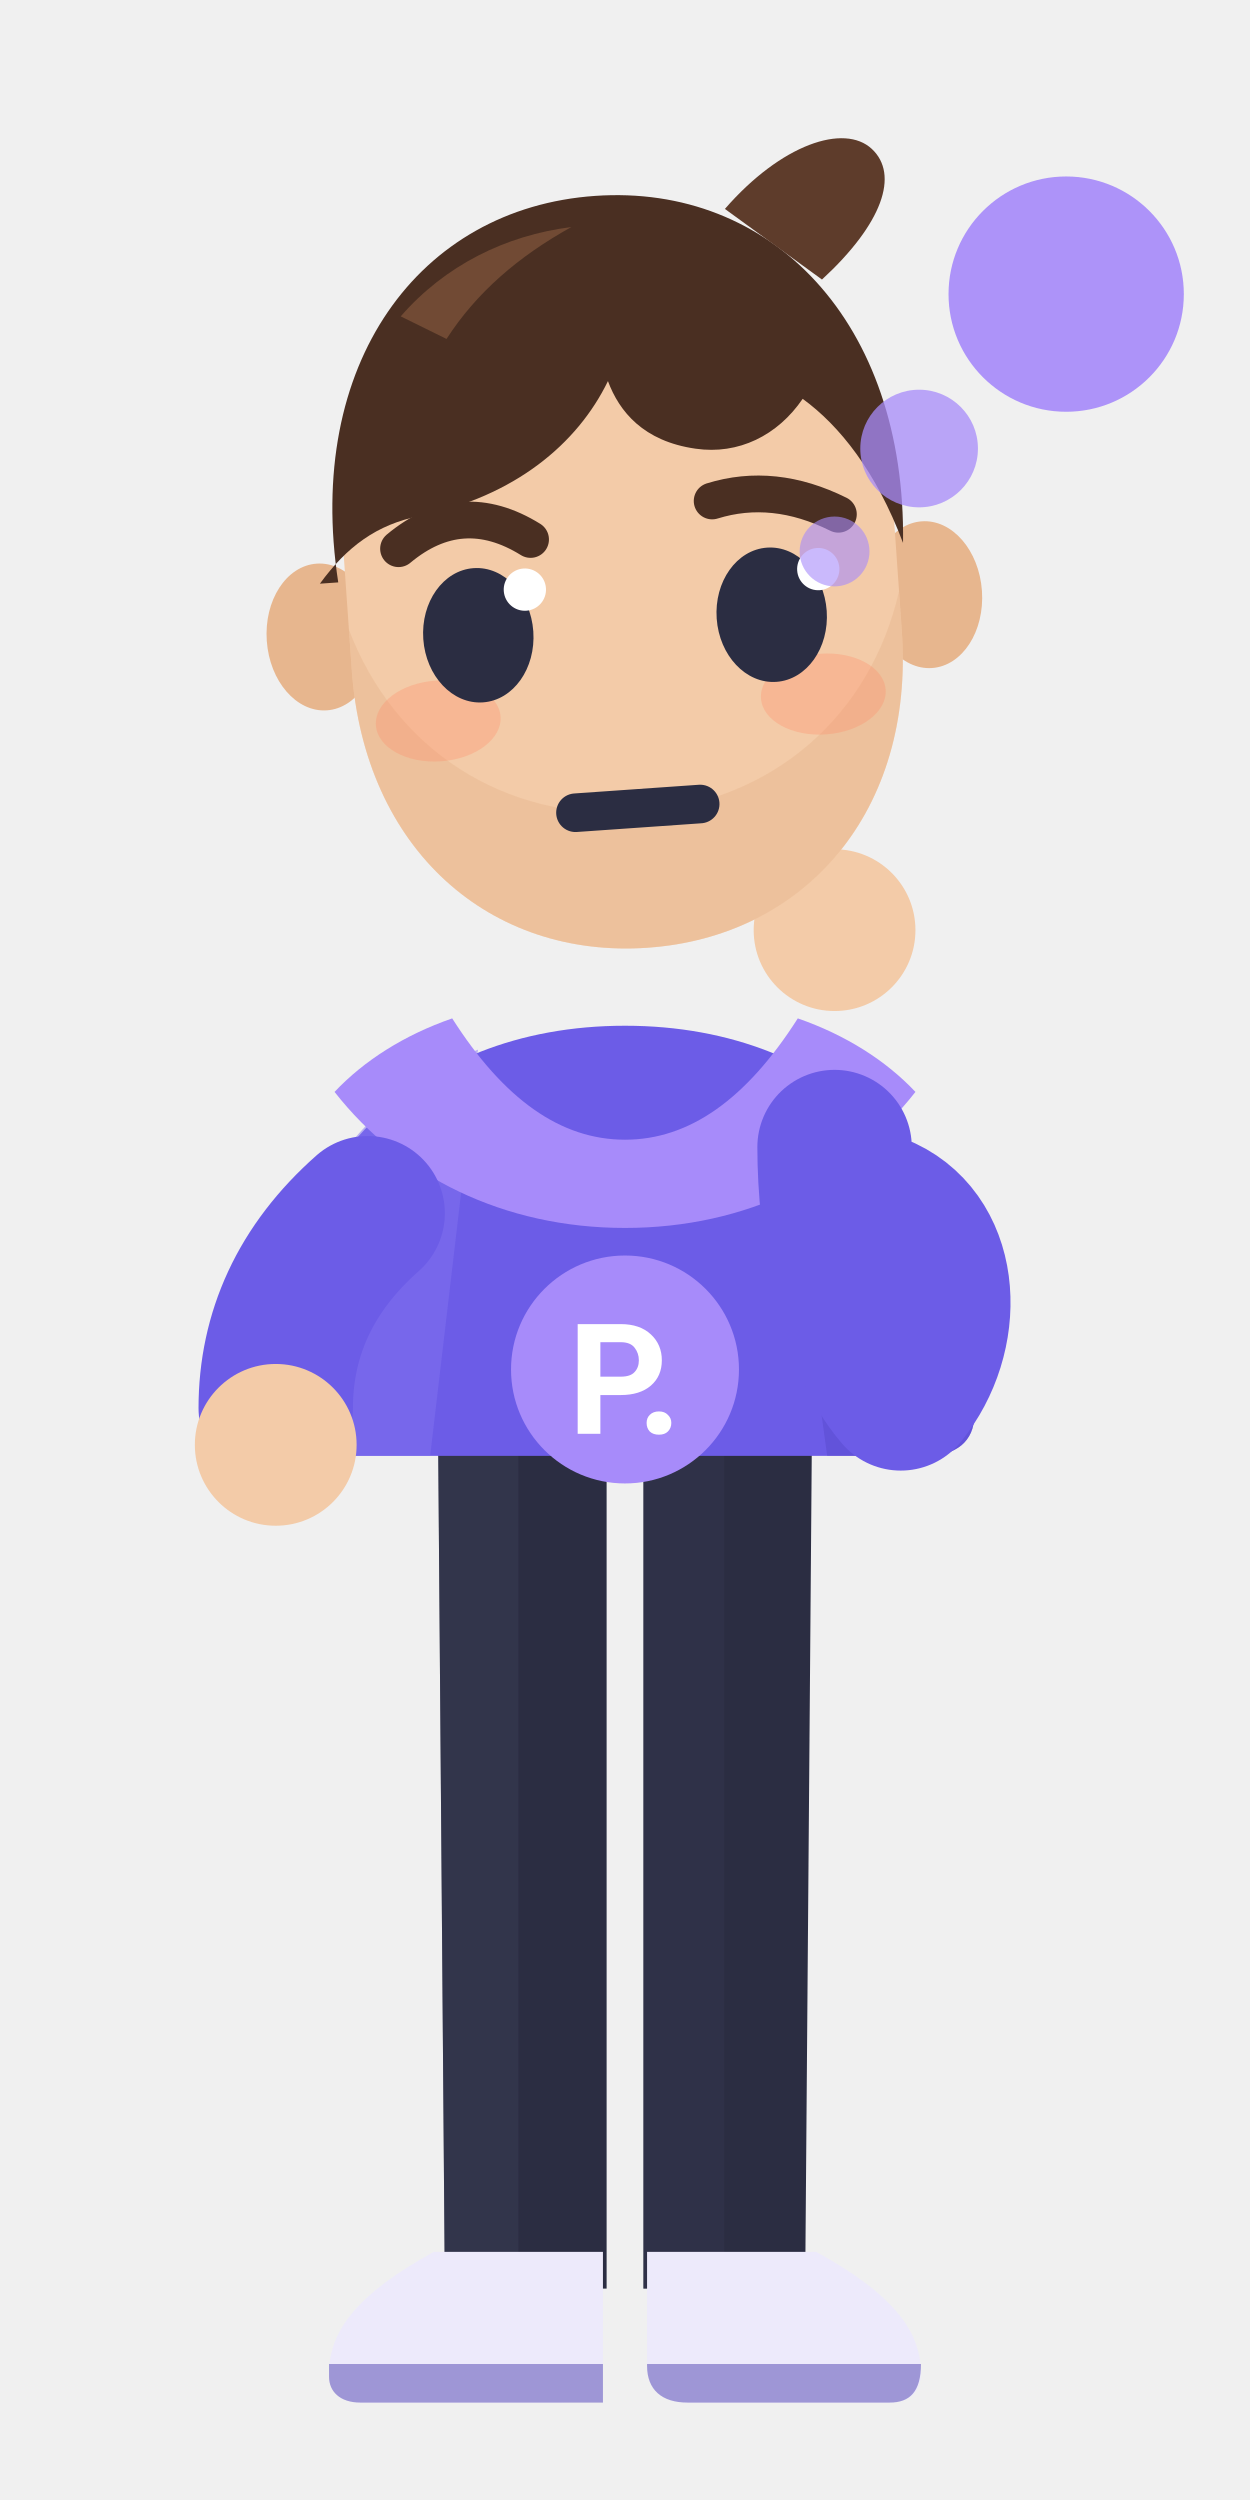
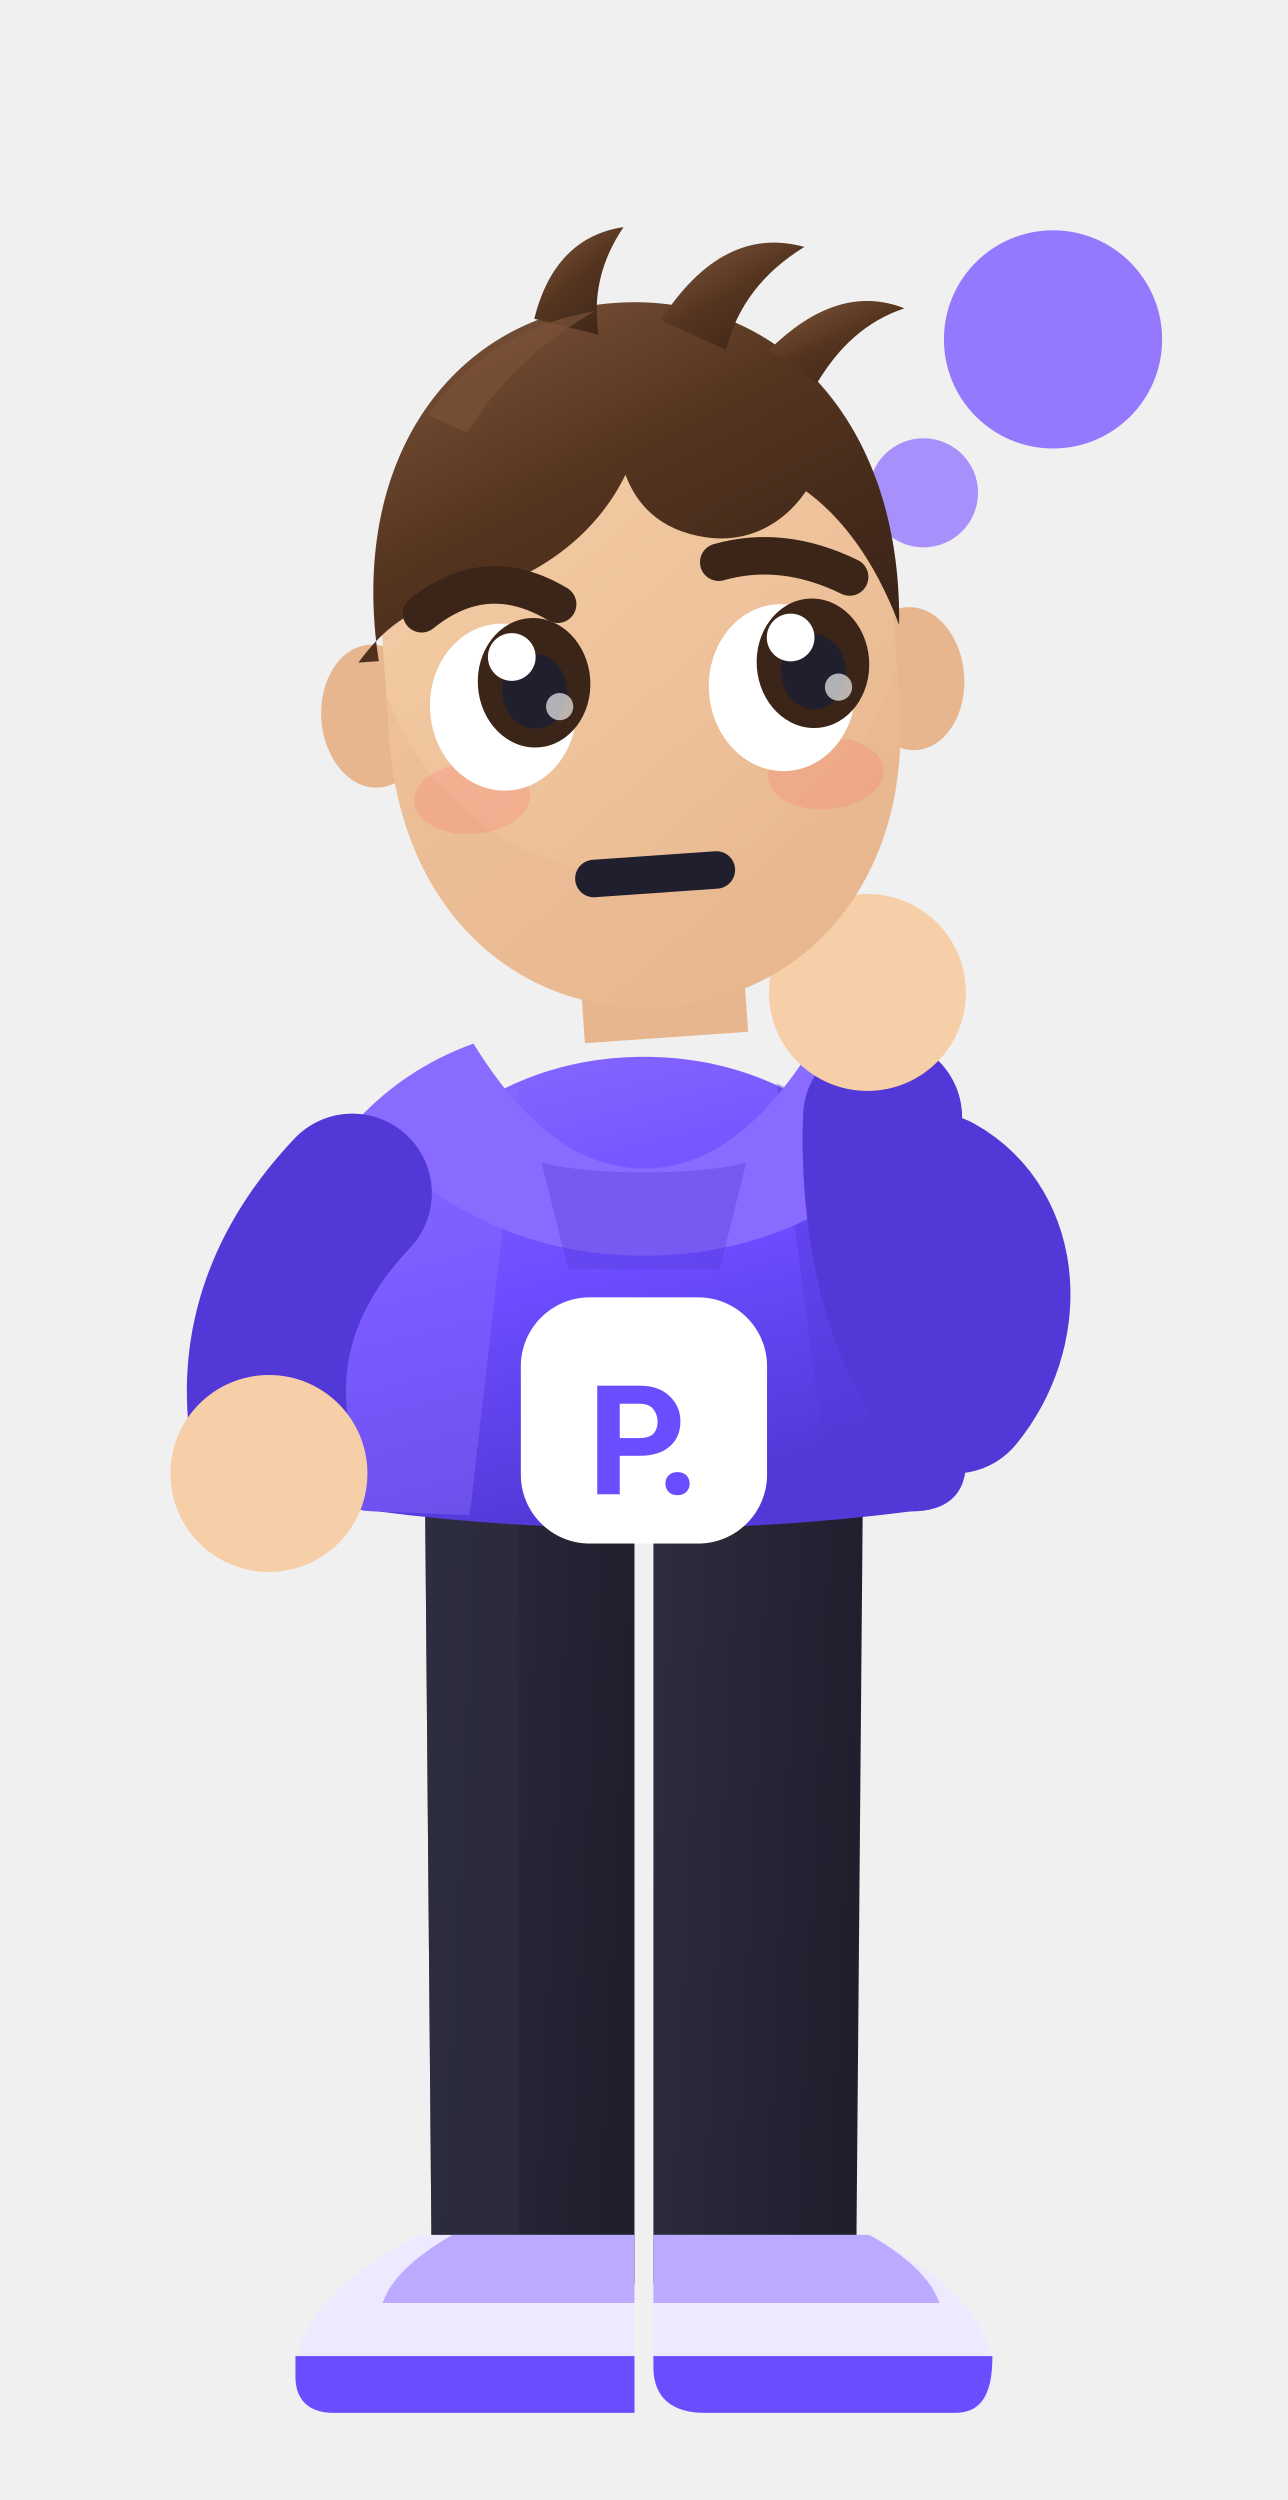
- <svg xmlns="http://www.w3.org/2000/svg" viewBox="16 0 68 136" width="68" height="136">
+ <svg xmlns="http://www.w3.org/2000/svg" viewBox="16 0 68 132" width="68" height="132">
+   <defs>
+     <linearGradient id="hoodie" x1="0" y1="0" x2=".35" y2="1">
+       <stop offset="0" stop-color="#8A6BFF" />
+       <stop offset=".55" stop-color="#6C4CFF" />
+       <stop offset="1" stop-color="#5238D6" />
+     </linearGradient>
+     <linearGradient id="skin" x1=".25" y1="0" x2=".8" y2="1">
+       <stop offset="0" stop-color="#F6CFA8" />
+       <stop offset="1" stop-color="#E7B68E" />
+     </linearGradient>
+     <linearGradient id="hair" x1=".2" y1="0" x2=".9" y2="1">
+       <stop offset="0" stop-color="#7A5138" />
+       <stop offset=".45" stop-color="#54341F" />
+       <stop offset="1" stop-color="#3B2418" />
+     </linearGradient>
+     <linearGradient id="legs" x1="0" y1="0" x2="1" y2=".2">
+       <stop offset="0" stop-color="#2D2D3F" />
+       <stop offset="1" stop-color="#1F1F2E" />
+     </linearGradient>
+   </defs>
  <g>
-     <path d="M39.8 74h9.2v50.5h-8.8Z" fill="#2B2D42" />
-     <path d="M51 74h9.2l-.4 50.5h-8.8Z" fill="#2B2D42" />
-     <path d="M39.8 74h4.4v50.5h-4Z" fill="#3A3D57" opacity=".45" />
-     <path d="M51 74h4.4v50.5H51Z" fill="#3A3D57" opacity=".28" />
-     <path d="M39.6 122.5h9.2v6.2c0 1.3-.8 2-2.2 2H35.6c-1.1 0-1.7-.6-1.7-1.6 0-2.4 1.7-4.4 5.7-6.6Z" fill="#EDEAFB" />
-     <path d="M51.2 122.5h9.2c4 2.2 5.7 4.2 5.7 6.6 0 1-.6 1.6-1.7 1.6H53.4c-1.4 0-2.2-.7-2.2-2Z" fill="#EDEAFB" />
-     <path d="M33.9 128.6h14.9v2.1H35.6c-1.1 0-1.7-.6-1.7-1.4Zm17.3 0h14.9c0 1.5-.6 2.1-1.7 2.1H53.4c-1.4 0-2.2-.7-2.2-2Z" fill="#9E96D6" />
-     <path d="M31 74.4c0-10.6 7.4-18.6 19-18.6s19 8 19 18.6v2.6c0 1.4-1 2.2-2.6 2.2H33.6c-1.6 0-2.6-.8-2.6-2.2Z" fill="#6C5CE7" />
-     <path d="M33.6 79.2c-1.6 0-2.6-.8-2.6-2.2v-2.6c0-8 4.2-14.6 11-17.3l-2.6 22.1Z" fill="#8172F0" opacity=".5" />
-     <path d="M58 57.4l3 21.8h5.4c1.6 0 2.6-.8 2.6-2.2v-2.6c0-8.4-4.6-15.2-11-17Z" fill="#5646C9" opacity=".45" />
-     <path d="M40.6 55.4c2.8 4.4 5.9 6.6 9.4 6.6s6.6-2.2 9.4-6.6c2.6.9 4.8 2.3 6.4 4-3.6 4.6-9.2 7.4-15.8 7.4s-12.2-2.8-15.8-7.4c1.6-1.7 3.8-3.1 6.4-4Z" fill="#A78BFA" />
-     <circle cx="50" cy="74.5" r="6.2" fill="#A78BFA" />
-     <text x="50" y="78" font-family="system-ui,-apple-system,Segoe UI,Roboto,sans-serif" font-size="8.4" font-weight="700" fill="#FFFFFF" text-anchor="middle">P.</text>
-     <path d="M36 66c-3.4 3-5 6.6-5 10.6" stroke="#6C5CE7" stroke-width="8.4" fill="none" stroke-linecap="round" />
-     <circle cx="31" cy="78.6" r="4.4" fill="#F3CBA8" />
-     <path d="M64 66c3.4 1.6 3.6 6.6 1 9.8M65 75.8c-2.6-3-3.6-9-3.6-13.4" stroke="#6C5CE7" stroke-width="8.4" fill="none" stroke-linecap="round" />
-     <circle cx="61.4" cy="50.6" r="4.4" fill="#F3CBA8" />
+     <path d="M38.4 74h11.1v46.6h-10.7Z" fill="url(#legs)" />
+     <path d="M50.5 74h11.1l-.4 46.6h-10.7Z" fill="url(#legs)" />
+     <path d="M38.4 74h5v46.6h-4.6Z" fill="#2D2D3F" opacity=".55" />
+     <path d="M38.1 118h11.4v7c0 1.6-1 2.4-2.7 2.4H33.6c-1.3 0-2-.7-2-1.9 0-2.9 2.2-5.2 6.5-7.5Z" fill="#EDE9FF" />
+     <path d="M50.5 118h11.4c4.3 2.3 6.5 4.6 6.5 7.5 0 1.2-.7 1.9-2 1.9H53.2c-1.7 0-2.7-.8-2.7-2.4Z" fill="#EDE9FF" />
+     <path d="M38.1 118h11.4v3.6H36.2c.4-1.2 1.6-2.4 3.7-3.6Zm12.4 0h11.4c2.1 1.2 3.3 2.4 3.7 3.6H50.5Z" fill="#8A6BFF" opacity=".5" />
+     <path d="M31.6 124.4h17.9v3H33.6c-1.3 0-2-.7-2-1.9Zm18.9 0h17.9c0 2.2-.7 3-2 3H53.2c-1.7 0-2.7-.8-2.7-2.4Z" fill="#6C4CFF" />
+     <path d="M33 74.8c0-10.6 6.8-19 17-19s17 8.4 17 19v2.4c0 1.7-1 2.6-2.9 2.6-9.4 1.2-18.8 1.2-28.2 0-1.9 0-2.9-.9-2.9-2.6Z" fill="url(#hoodie)" />
+     <path d="M35.9 79.8c-1.9 0-2.9-.9-2.9-2.6v-2.4c0-8 4-14.6 10.4-17.4l-2.6 22.6Z" fill="#8A6BFF" opacity=".45" />
+     <path d="M57 57.2l2.9 22.6h4.2c1.9 0 2.9-.9 2.9-2.6v-2.4c0-8.4-4.2-15.2-10-17.6Z" fill="#5238D6" opacity=".4" />
+     <path d="M41 55.1c2.7 4.4 5.7 6.6 9 6.6s6.3-2.2 9-6.6c2.5.9 4.5 2.3 6.1 4-3.5 4.5-8.8 7.2-15.1 7.2s-11.6-2.7-15.1-7.2c1.6-1.7 3.6-3.1 6.1-4Z" fill="#8A6BFF" />
+     <path d="M44.6 61.4c1.7.4 3.5.5 5.4.5s3.7-.1 5.4-.5l-1.4 5.6h-8Z" fill="#5238D6" opacity=".35" />
+     <rect x="43.5" y="68.5" width="13" height="13" rx="3.64" fill="#FFFFFF" />
+     <text x="50" y="78.9" text-anchor="middle" font-family="system-ui,-apple-system,Segoe UI,Roboto,sans-serif" font-size="8.06" font-weight="700" fill="#6C4CFF">P.</text>
+     <path d="M34.6 63c-3.6 3.8-5 8-4.4 12.4" stroke="#5238D6" stroke-width="8.4" fill="none" stroke-linecap="round" />
+     <circle cx="30.2" cy="77.8" r="5.2" fill="#F6CFA8" />
+     <path d="M65.4 63c3.6 2 3.8 7.2 1 10.6M66.4 73.6c-3-3.4-4-9.8-3.8-14.6" stroke="#5238D6" stroke-width="8.4" fill="none" stroke-linecap="round" />
+     <circle cx="61.8" cy="52.4" r="5.2" fill="#F6CFA8" />
  </g>
-   <g id="head" transform="rotate(-4 50.0 34)">
-     <ellipse cx="33.5" cy="33.5" rx="3" ry="4" fill="#E7B68E" />
-     <ellipse cx="66.5" cy="33.5" rx="3" ry="4" fill="#E7B68E" />
-     <path d="M35.0 29c0-10.4 6.6-17.4 15-17.4s15 7 15 17.4v6.4c0 9.8-6.4 16.2-15 16.2s-15-6.4-15-16.2Z" fill="#F3CBA8" />
-     <path d="M50.0 51.6c-8.6 0-15-6.4-15-16.2v-2.2c2 6.6 7.6 11 15 11s13-4.4 15-11v2.2c0 9.8-6.4 16.2-15 16.2Z" fill="#E7B68E" opacity=".45" />
-     <path d="M34.6 30.6C33.6 18.6 40.4 10.6 50 10.6s16.4 8 15.4 20c-1.2-4-3-6.6-4.9-8.2-1.5 1.9-3.7 2.8-6 2.3-2.8-.6-4-2.3-4.5-4-1.9 3.3-5.5 5.9-10.7 6.6-2.4.3-4.1 1.4-5.7 3.3Z" fill="#4A2F22" />
-     <path d="M57.0 11.8c3.3-3.3 6.8-4.2 8.2-2.7 1.4 1.5.3 4.1-3.2 6.9Z" fill="#5E3C2B" />
-     <path d="M39.0 16.4c2.6-2.6 6-4 9.6-4.2-3 1.4-5.4 3.2-7.2 5.6Z" fill="#7A5138" opacity=".8" />
-     <ellipse cx="39.5" cy="38.5" rx="3.4" ry="2.2" fill="#FF8A65" opacity=".3" />
-     <ellipse cx="60.5" cy="38.5" rx="3.4" ry="2.2" fill="#FF8A65" opacity=".3" />
-     <path d="M38 29q3.6-2.6 7.2 0M55.2 27.6q3.4-.8 6.8 1.2" stroke="#4A2F22" stroke-width="2" fill="none" stroke-linecap="round" />
-     <ellipse cx="42.0" cy="34" rx="3.0" ry="3.66" fill="#2B2D42" />
-     <circle cx="44.7" cy="31.7" r="1.15" fill="#FFFFFF" />
-     <ellipse cx="58.0" cy="34" rx="3.0" ry="3.66" fill="#2B2D42" />
-     <circle cx="60.7" cy="31.7" r="1.15" fill="#FFFFFF" />
-     <path d="M46.6 44h6.8" stroke="#2B2D42" stroke-width="2.1" stroke-linecap="round" />
-   </g>
-   <g fill="#A78BFA">
-     <circle cx="74" cy="16" r="6.4" opacity=".92" />
-     <circle cx="66" cy="24.4" r="3.2" opacity=".75" />
-     <circle cx="61.4" cy="30" r="1.9" opacity=".6" />
+   <g transform="translate(50 53.2) scale(0.9) translate(-50 -53.2)">
+     <g fill="#8A6BFF">
+       <circle cx="74" cy="14" r="6.4" opacity=".9" />
+       <circle cx="66.4" cy="23" r="3.2" opacity=".72" />
+       <circle cx="62" cy="29.4" r="1.9" opacity=".55" />
+     </g>
+     <g id="head" transform="rotate(-4 50 36)">
+       <path d="M45.2 44h9.6v11h-9.6Z" fill="#E7B68E" />
+       <path d="M45.2 44h9.6v4.6c-3.4 1.4-6.6 1.4-9.6 0Z" fill="#D2966B" opacity=".55" />
+       <ellipse cx="34.2" cy="35" rx="3.1" ry="4.2" fill="#E7B68E" />
+       <ellipse cx="65.8" cy="35" rx="3.1" ry="4.2" fill="#E7B68E" />
+       <path d="M35 30.4c0-10.8 6.7-18 15-18s15 7.2 15 18v6c0 10.2-6.5 16.8-15 16.8S35 46.6 35 36.4Z" fill="url(#skin)" />
+       <path d="M50 53.2c-8.5 0-15-6.6-15-16.8v-2.6c2.2 7 7.8 11.6 15 11.6s12.8-4.6 15-11.6v2.6c0 10.2-6.5 16.8-15 16.8Z" fill="#E7B68E" opacity=".38" />
+       <ellipse cx="39.6" cy="40.2" rx="3.4" ry="2.1" fill="#FF6B6B" opacity=".22" />
+       <ellipse cx="60.4" cy="40.2" rx="3.4" ry="2.1" fill="#FF6B6B" opacity=".22" />
+       <g fill="url(#hair)">
+         <path d="M34.7 31.8C33.7 19.8 40.5 11.8 50 11.8s16.3 8 15.3 20c-1.2-4-3-6.6-4.9-8.2-1.5 1.9-3.7 2.8-6 2.3-2.8-.6-4-2.3-4.5-4-1.9 3.3-5.5 5.9-10.7 6.6-2.4.3-4.1 1.4-5.7 3.3Z" />
+         <path d="M52.6 13c2.7-3.6 5.6-4.8 8.7-3.7-2.5 1.3-4.2 3.2-5 5.7Z" />
+         <path d="M45.2 12.4c1-3.1 2.9-4.8 5.6-5-1.5 1.9-2.1 4-1.9 6.2Z" />
+         <path d="M58.8 15.2c2.9-2.5 5.6-3.1 8.1-1.9-2.3.6-4 2-5.4 4Z" />
+       </g>
+       <path d="M38.6 17.6c2.6-3.2 6-5 10.2-5.4-3.4 1.6-6 3.8-8 6.6Z" fill="#7A5138" opacity=".7" />
+       <path d="M37.4 29.2q4-2.8 8 0M55 27.4q3.8-.8 7.6 1.4" stroke="#3B2418" stroke-width="2.2" fill="none" stroke-linecap="round" />
+       <ellipse cx="41.8" cy="35" rx="4.3" ry="4.9" fill="#FFFFFF" />
+       <ellipse cx="43.7" cy="33.7" rx="3.3" ry="3.8" fill="#3B2418" />
+       <ellipse cx="43.7" cy="34.2" rx="1.9" ry="2.2" fill="#1F1F2E" />
+       <circle cx="42.5" cy="32.1" r="1.4" fill="#FFFFFF" />
+       <circle cx="45.1" cy="35.2" r=".8" fill="#FFFFFF" opacity=".65" />
+       <ellipse cx="58.2" cy="35" rx="4.3" ry="4.9" fill="#FFFFFF" />
+       <ellipse cx="60.1" cy="33.7" rx="3.3" ry="3.8" fill="#3B2418" />
+       <ellipse cx="60.1" cy="34.2" rx="1.9" ry="2.2" fill="#1F1F2E" />
+       <circle cx="58.9" cy="32.1" r="1.4" fill="#FFFFFF" />
+       <circle cx="61.5" cy="35.2" r=".8" fill="#FFFFFF" opacity=".65" />
+       <path d="M46.4 45.4h7.2" stroke="#1F1F2E" stroke-width="2.2" stroke-linecap="round" />
+     </g>
  </g>
</svg>
